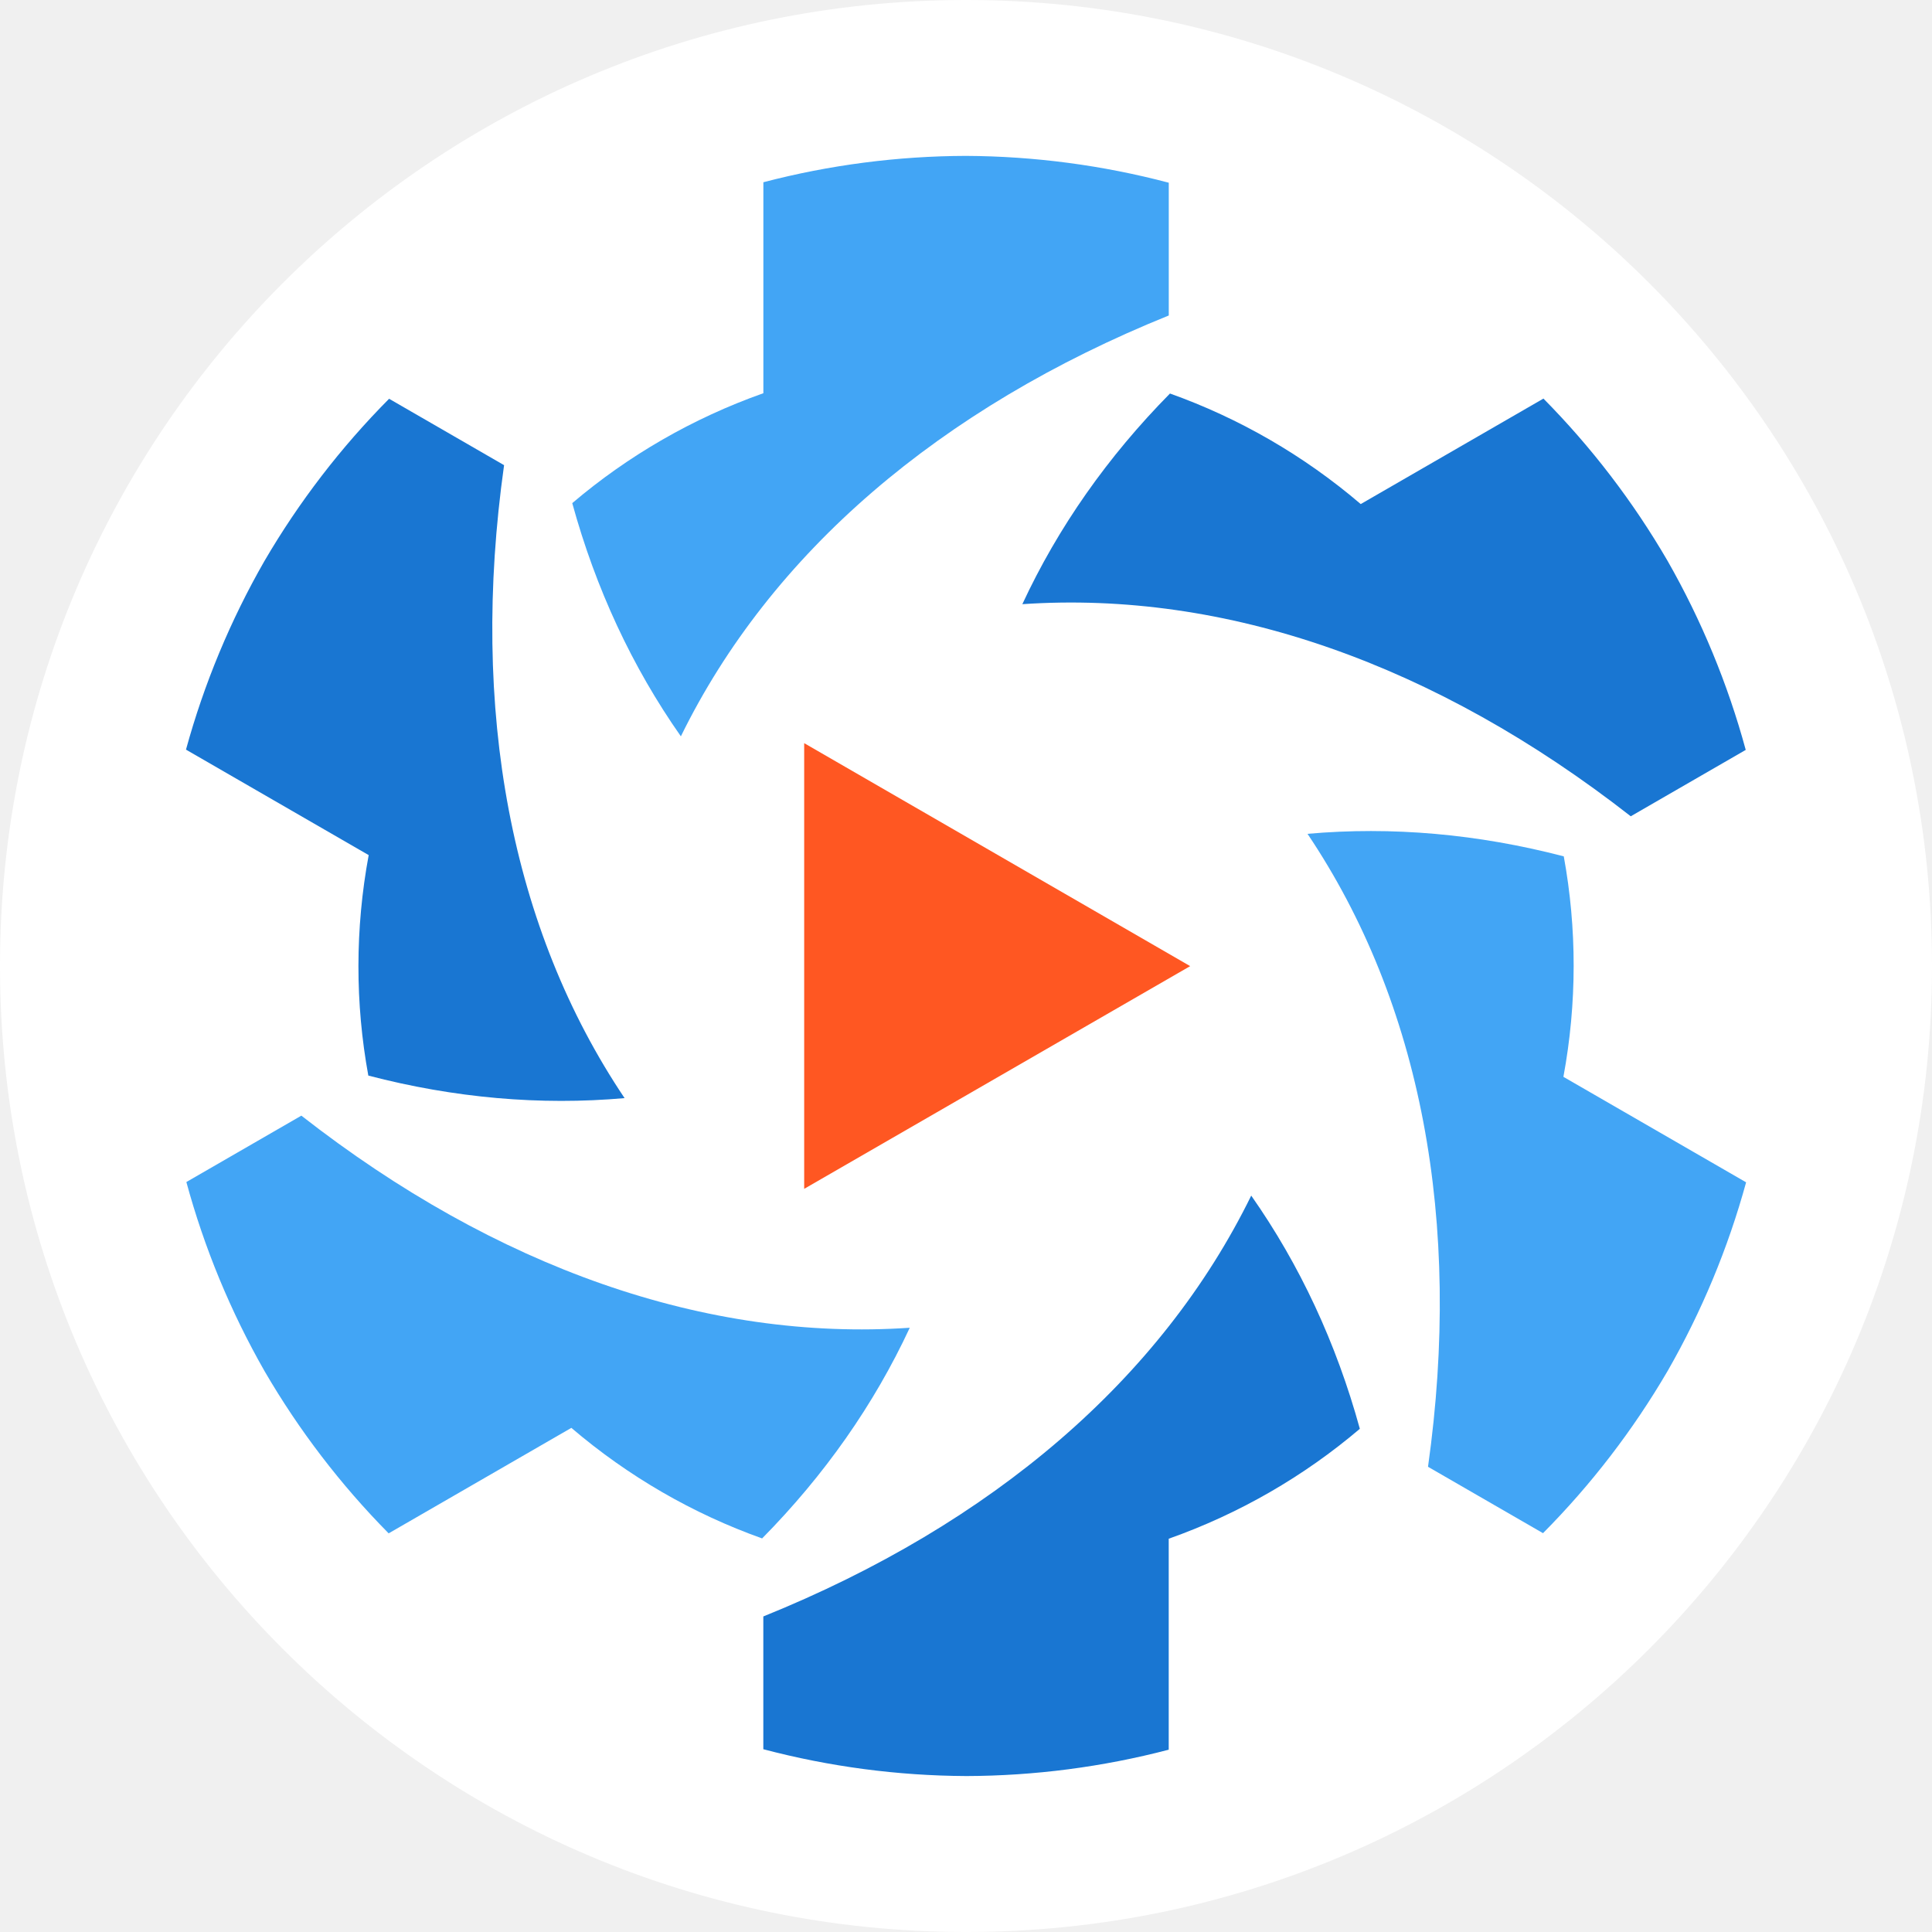
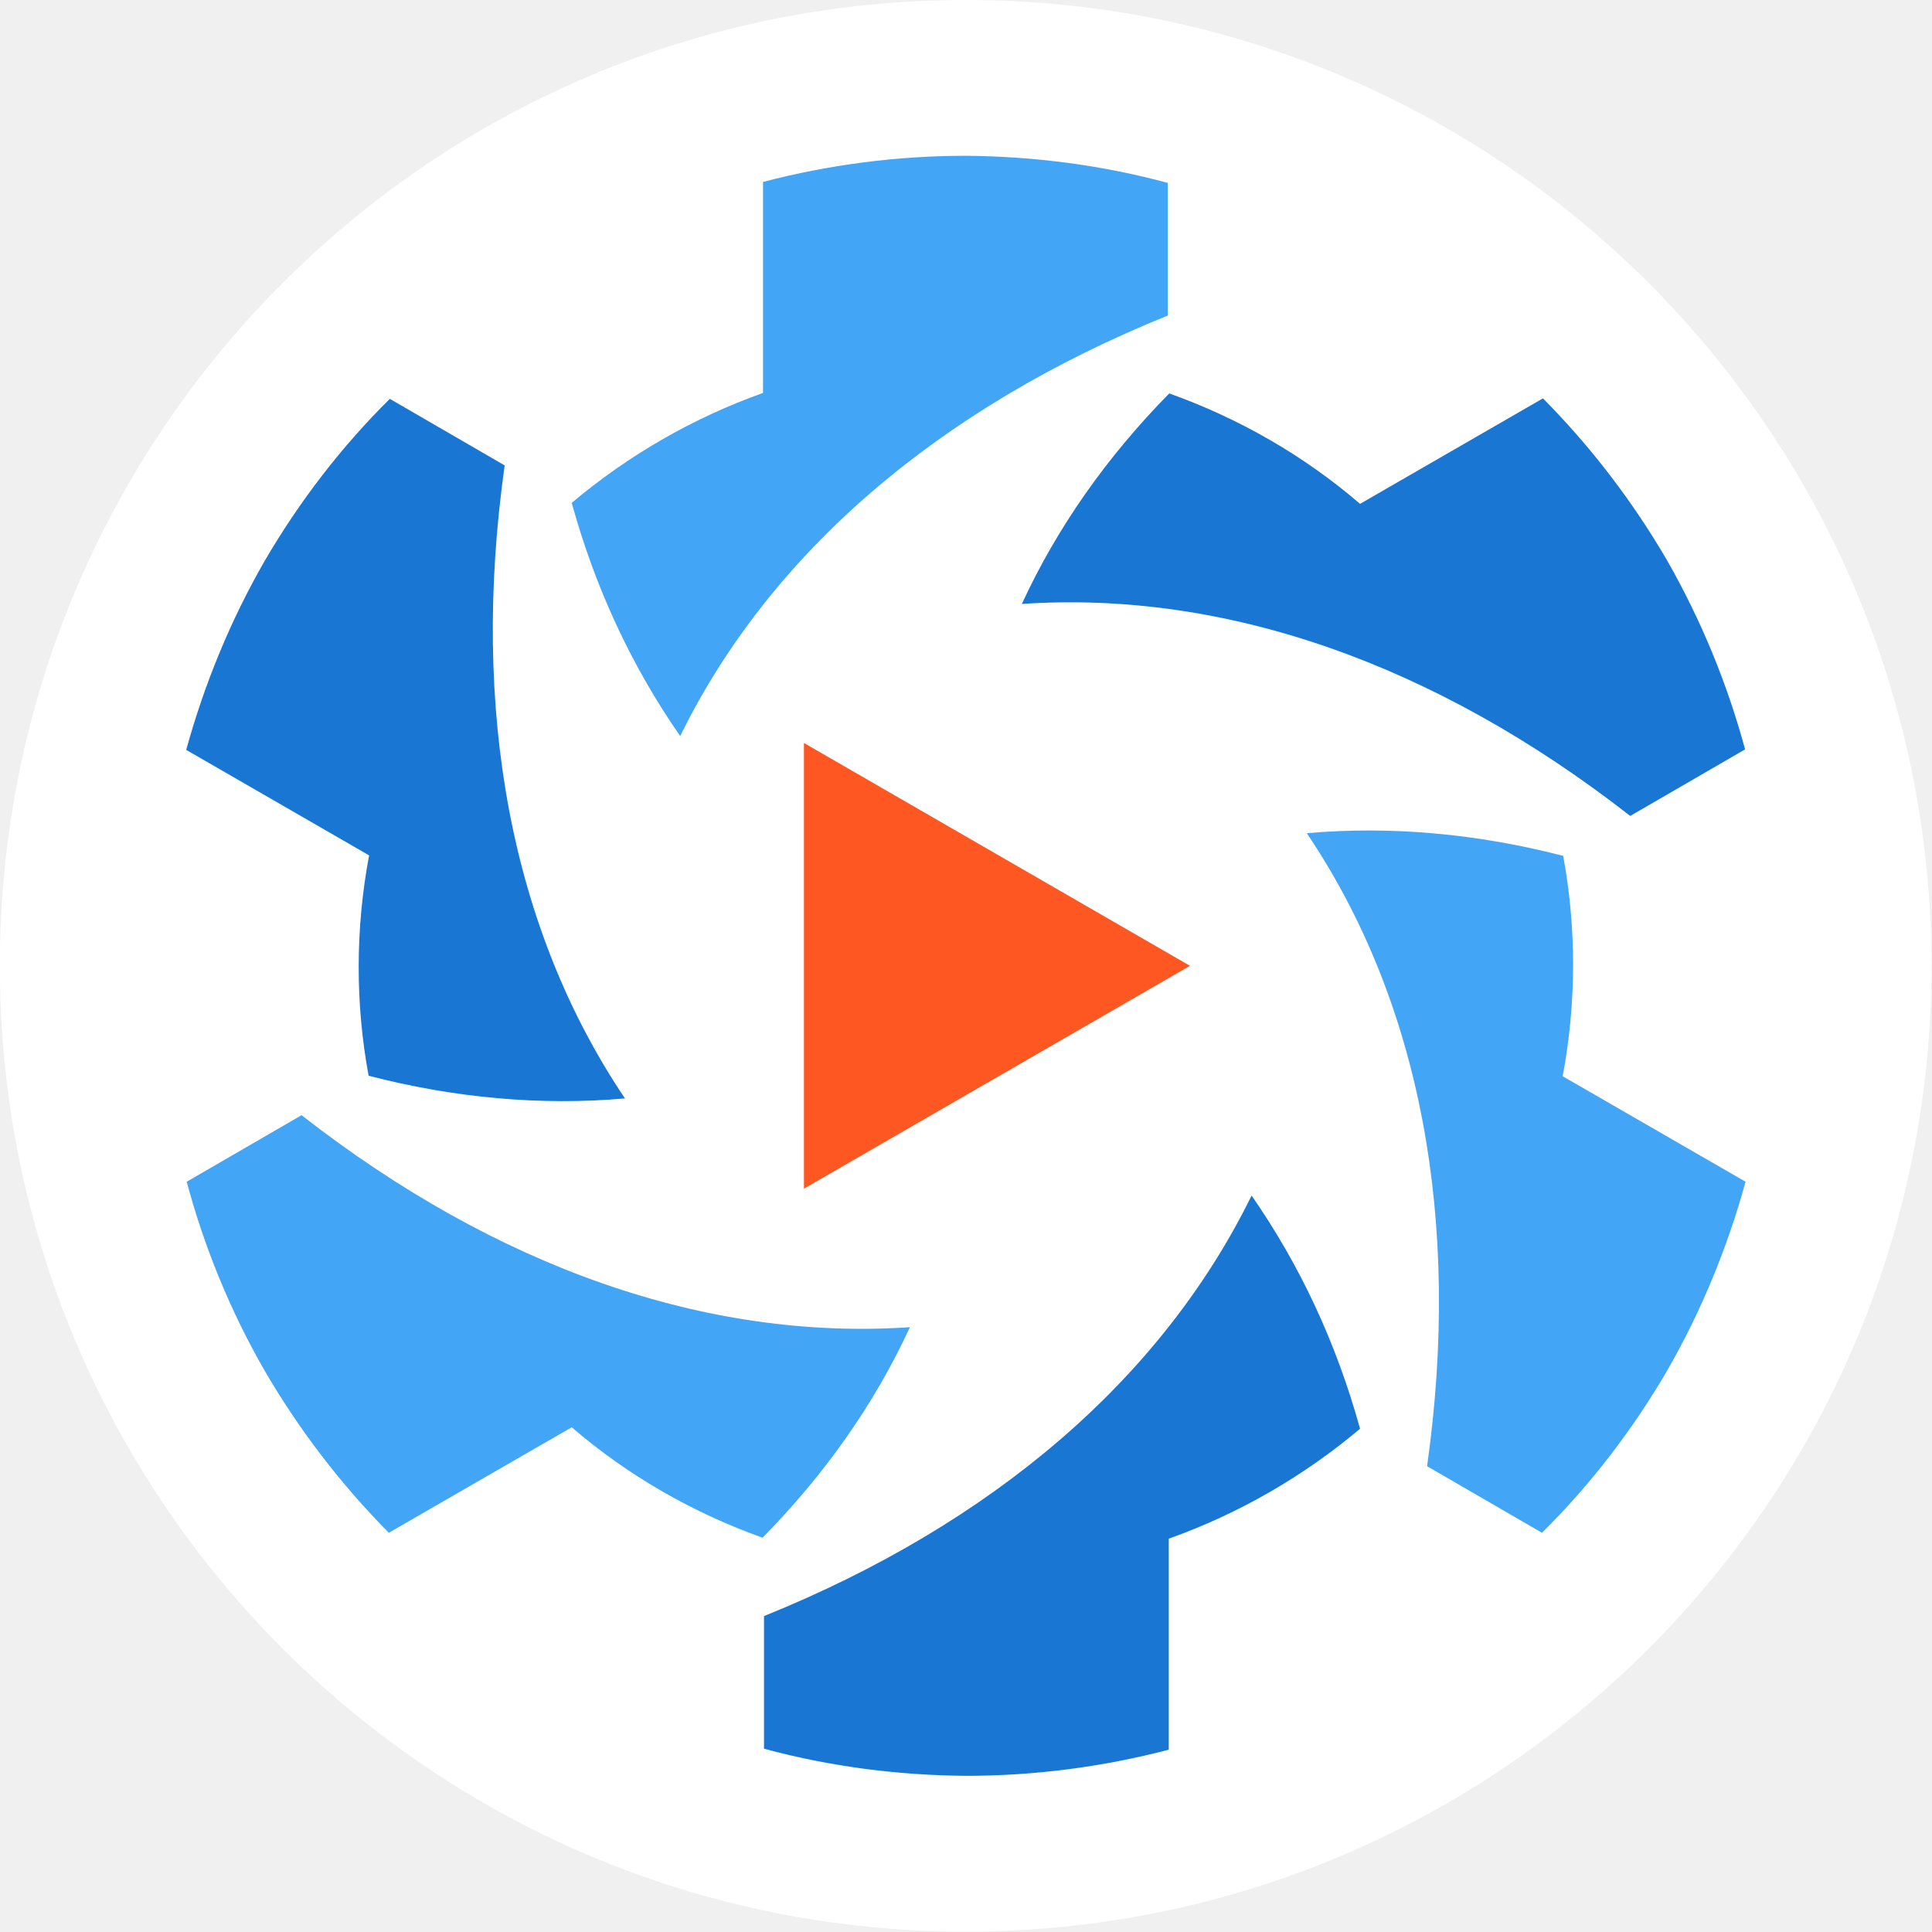
- <svg xmlns="http://www.w3.org/2000/svg" width="51.39mm" height="51.39mm" viewBox="0 0 182.091 182.091" id="svg3420" version="1.1">
-   <defs id="defs3422" />
+ <svg xmlns="http://www.w3.org/2000/svg" version="1.1" id="svg3420" x="0px" y="0px" viewBox="0 0 145.7 145.7" style="enable-background:new 0 0 145.7 145.7;" xml:space="preserve">
  <g id="layer1" transform="translate(716.7598,326.0108)">
-     <g transform="translate(-997.7615,-435.7017)" id="g3782">
+     <g id="g3782" transform="translate(-997.7615,-435.7017)">
      <g id="g4803" transform="matrix(0.3717971,0,0,0.3717971,941.1153,830.2344)">
-         <circle r="244.88" style="opacity:1;fill:#ffffff;fill-opacity:1;stroke:none;stroke-width:50;stroke-linecap:square;stroke-linejoin:bevel;stroke-miterlimit:4;stroke-dasharray:none;stroke-opacity:1" id="circle8858-1-2" cx="-1530.588" cy="-1693.122" />
-         <path style="fill:#1976d2;fill-opacity:1" mask="none" clip-path="none" d="m -1352.738,-1795.819 a 205.364,205.364 0 0 0 -31.47,-41.142 l -46.315,26.74 c -14.436,-12.331 -30.843,-21.777 -48.356,-28.026 -15.812,16.025 -28.373,33.93 -37.427,53.403 51.555,-3.509 104.8,15.15 154.231,53.77 l 29.148,-16.829 a 205.364,205.364 0 0 0 -19.811,-47.916 z" id="path8862-5-0" />
-         <path id="path8864-4-9" d="m -1352.726,-1590.462 a 205.364,205.364 0 0 0 19.895,-47.825 l -46.315,-26.74 c 3.461,-18.668 3.438,-37.599 0.092,-55.89 -21.784,-5.681 -43.571,-7.607 -64.962,-5.711 28.816,42.894 39.28,98.335 30.549,160.453 l 29.148,16.829 a 205.364,205.364 0 0 0 31.591,-41.115 z" clip-path="none" mask="none" style="fill:#42a5f5;fill-opacity:1" />
-         <path style="fill:#1976d2;fill-opacity:1" mask="none" clip-path="none" d="m -1530.564,-1487.774 a 205.364,205.364 0 0 0 51.365,-6.683 l 0,-53.48 c 17.897,-6.336 34.281,-15.822 48.449,-27.865 -5.972,-21.706 -15.198,-41.537 -27.535,-59.115 -22.739,46.402 -65.52,83.185 -123.682,106.683 l 0,33.657 a 205.364,205.364 0 0 0 51.402,6.801 z" id="path8866-7-3" />
-         <path id="path8868-6-6" d="m -1708.414,-1590.441 a 205.364,205.364 0 0 0 31.47,41.142 l 46.315,-26.74 c 14.436,12.331 30.843,21.777 48.356,28.025 15.812,-16.024 28.373,-33.93 37.428,-53.403 -51.555,3.509 -104.8,-15.15 -154.231,-53.77 l -29.148,16.829 a 205.364,205.364 0 0 0 19.811,47.916 z" clip-path="none" mask="none" style="fill:#42a5f5;fill-opacity:1" />
-         <path style="fill:#1976d2;fill-opacity:1" mask="none" clip-path="none" d="m -1708.426,-1795.798 a 205.364,205.364 0 0 0 -19.895,47.825 l 46.315,26.74 c -3.461,18.668 -3.438,37.599 -0.092,55.89 21.784,5.681 43.571,7.607 64.962,5.711 -28.816,-42.894 -39.28,-98.335 -30.549,-160.453 l -29.148,-16.829 a 205.364,205.364 0 0 0 -31.591,41.115 z" id="path8870-5-0" />
-         <path id="path8872-6-6" d="m -1530.588,-1898.486 a 205.364,205.364 0 0 0 -51.366,6.683 l 0,53.48 c -17.897,6.336 -34.28,15.822 -48.449,27.865 5.972,21.706 15.198,41.537 27.535,59.115 22.739,-46.403 65.52,-83.185 123.682,-106.683 l 1e-4,-33.658 a 205.364,205.364 0 0 0 -51.402,-6.801 z" clip-path="none" mask="none" style="fill:#42a5f5;fill-opacity:1" />
-         <path id="path4375" d="m -1473.76,-1693.09 -97.848,56.458 0,-112.982 z" class="st1" style="fill:#ff5722;fill-opacity:1" />
+         <circle id="circle8858-1-2" style="fill:#FFFFFF;" cx="-1579.6" cy="-1742.1" r="195.9" />
+         <path id="path8862-5-0" style="fill:#1976D2;" d="M-1437.3-1824.3c-7-12-15.4-23-25.2-32.9l-37.1,21.4     c-11.5-9.9-24.7-17.4-38.7-22.4c-12.6,12.8-22.7,27.1-29.9,42.7c41.2-2.8,83.8,12.1,123.4,43l23.3-13.5     C-1425.1-1799.3-1430.4-1812.2-1437.3-1824.3L-1437.3-1824.3z" />
+         <path id="path8864-4-9" style="fill:#42A5F5;" d="M-1437.3-1660c6.9-12,12.2-24.9,15.9-38.3l-37.1-21.4     c2.8-14.9,2.8-30.1,0.1-44.7c-17.4-4.5-34.9-6.1-52-4.6c23.1,34.3,31.4,78.7,24.4,128.4l23.3,13.5     C-1452.8-1636.9-1444.3-1648-1437.3-1660L-1437.3-1660z" />
+         <path id="path8866-7-3" style="fill:#1976D2;" d="M-1579.5-1577.8c13.9,0,27.7-1.8,41.1-5.3v-42.8c14.3-5.1,27.4-12.7,38.8-22.3     c-4.8-17.4-12.2-33.2-22-47.3c-18.2,37.1-52.4,66.5-98.9,85.3v26.9C-1607.2-1579.7-1593.4-1577.9-1579.5-1577.8z" />
+         <path id="path8868-6-6" style="fill:#42A5F5;" d="M-1721.8-1660c7,12,15.4,23,25.2,32.9l37.1-21.4c11.5,9.9,24.7,17.4,38.7,22.4     c12.6-12.8,22.7-27.1,29.9-42.7c-41.2,2.8-83.8-12.1-123.4-43l-23.3,13.5C-1734-1684.9-1728.7-1672-1721.8-1660z" />
+         <path id="path8870-5-0" style="fill:#1976D2;" d="M-1721.8-1824.2c-6.9,12-12.2,24.9-15.9,38.3l37.1,21.4     c-2.8,14.9-2.8,30.1-0.1,44.7c17.4,4.5,34.9,6.1,52,4.6c-23.1-34.3-31.4-78.7-24.4-128.4l-23.3-13.5     C-1706.3-1847.3-1714.8-1836.2-1721.8-1824.2L-1721.8-1824.2z" />
+         <path id="path8872-6-6" style="fill:#42A5F5;" d="M-1579.6-1906.4c-13.9,0-27.7,1.8-41.1,5.3v42.8c-14.3,5.1-27.4,12.7-38.8,22.3     c4.8,17.4,12.2,33.2,22,47.3c18.2-37.1,52.4-66.5,98.9-85.3v-26.9C-1551.9-1904.5-1565.7-1906.3-1579.6-1906.4z" />
+         <path id="path4375" style="fill:#FF5722;" d="M-1534.1-1742.1l-78.3,45.2v-90.4L-1534.1-1742.1z" />
      </g>
    </g>
  </g>
</svg>
